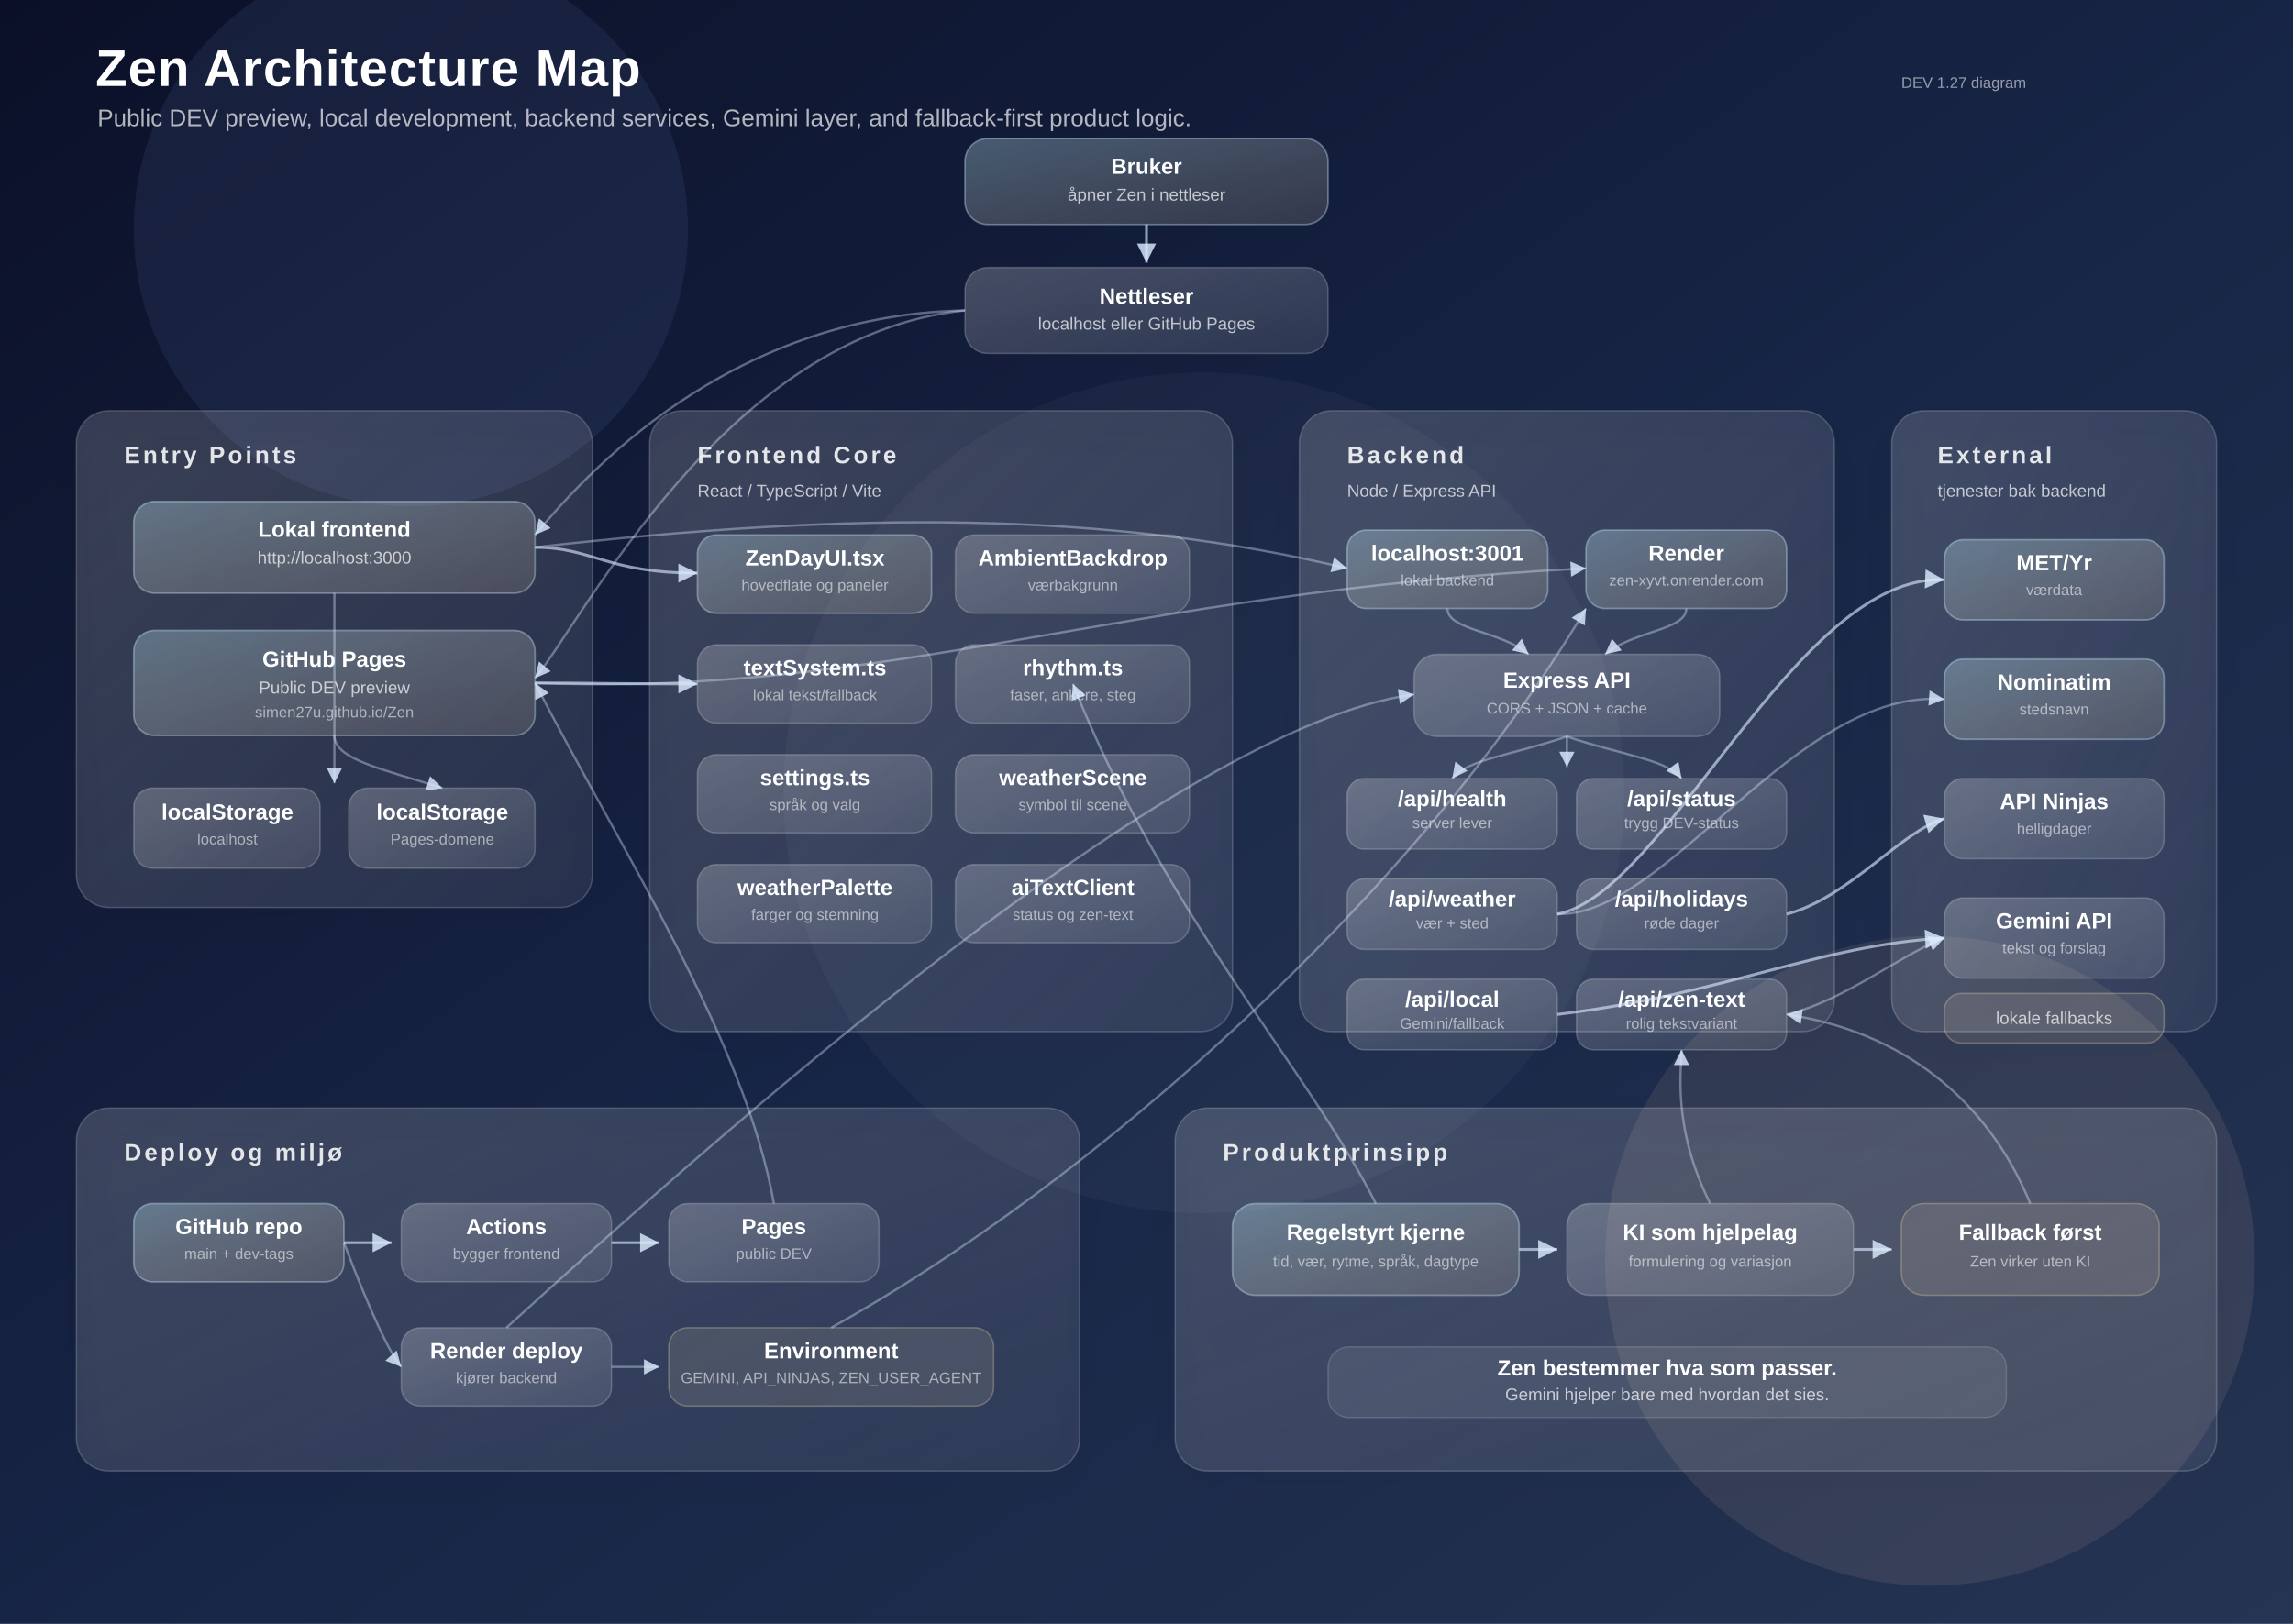
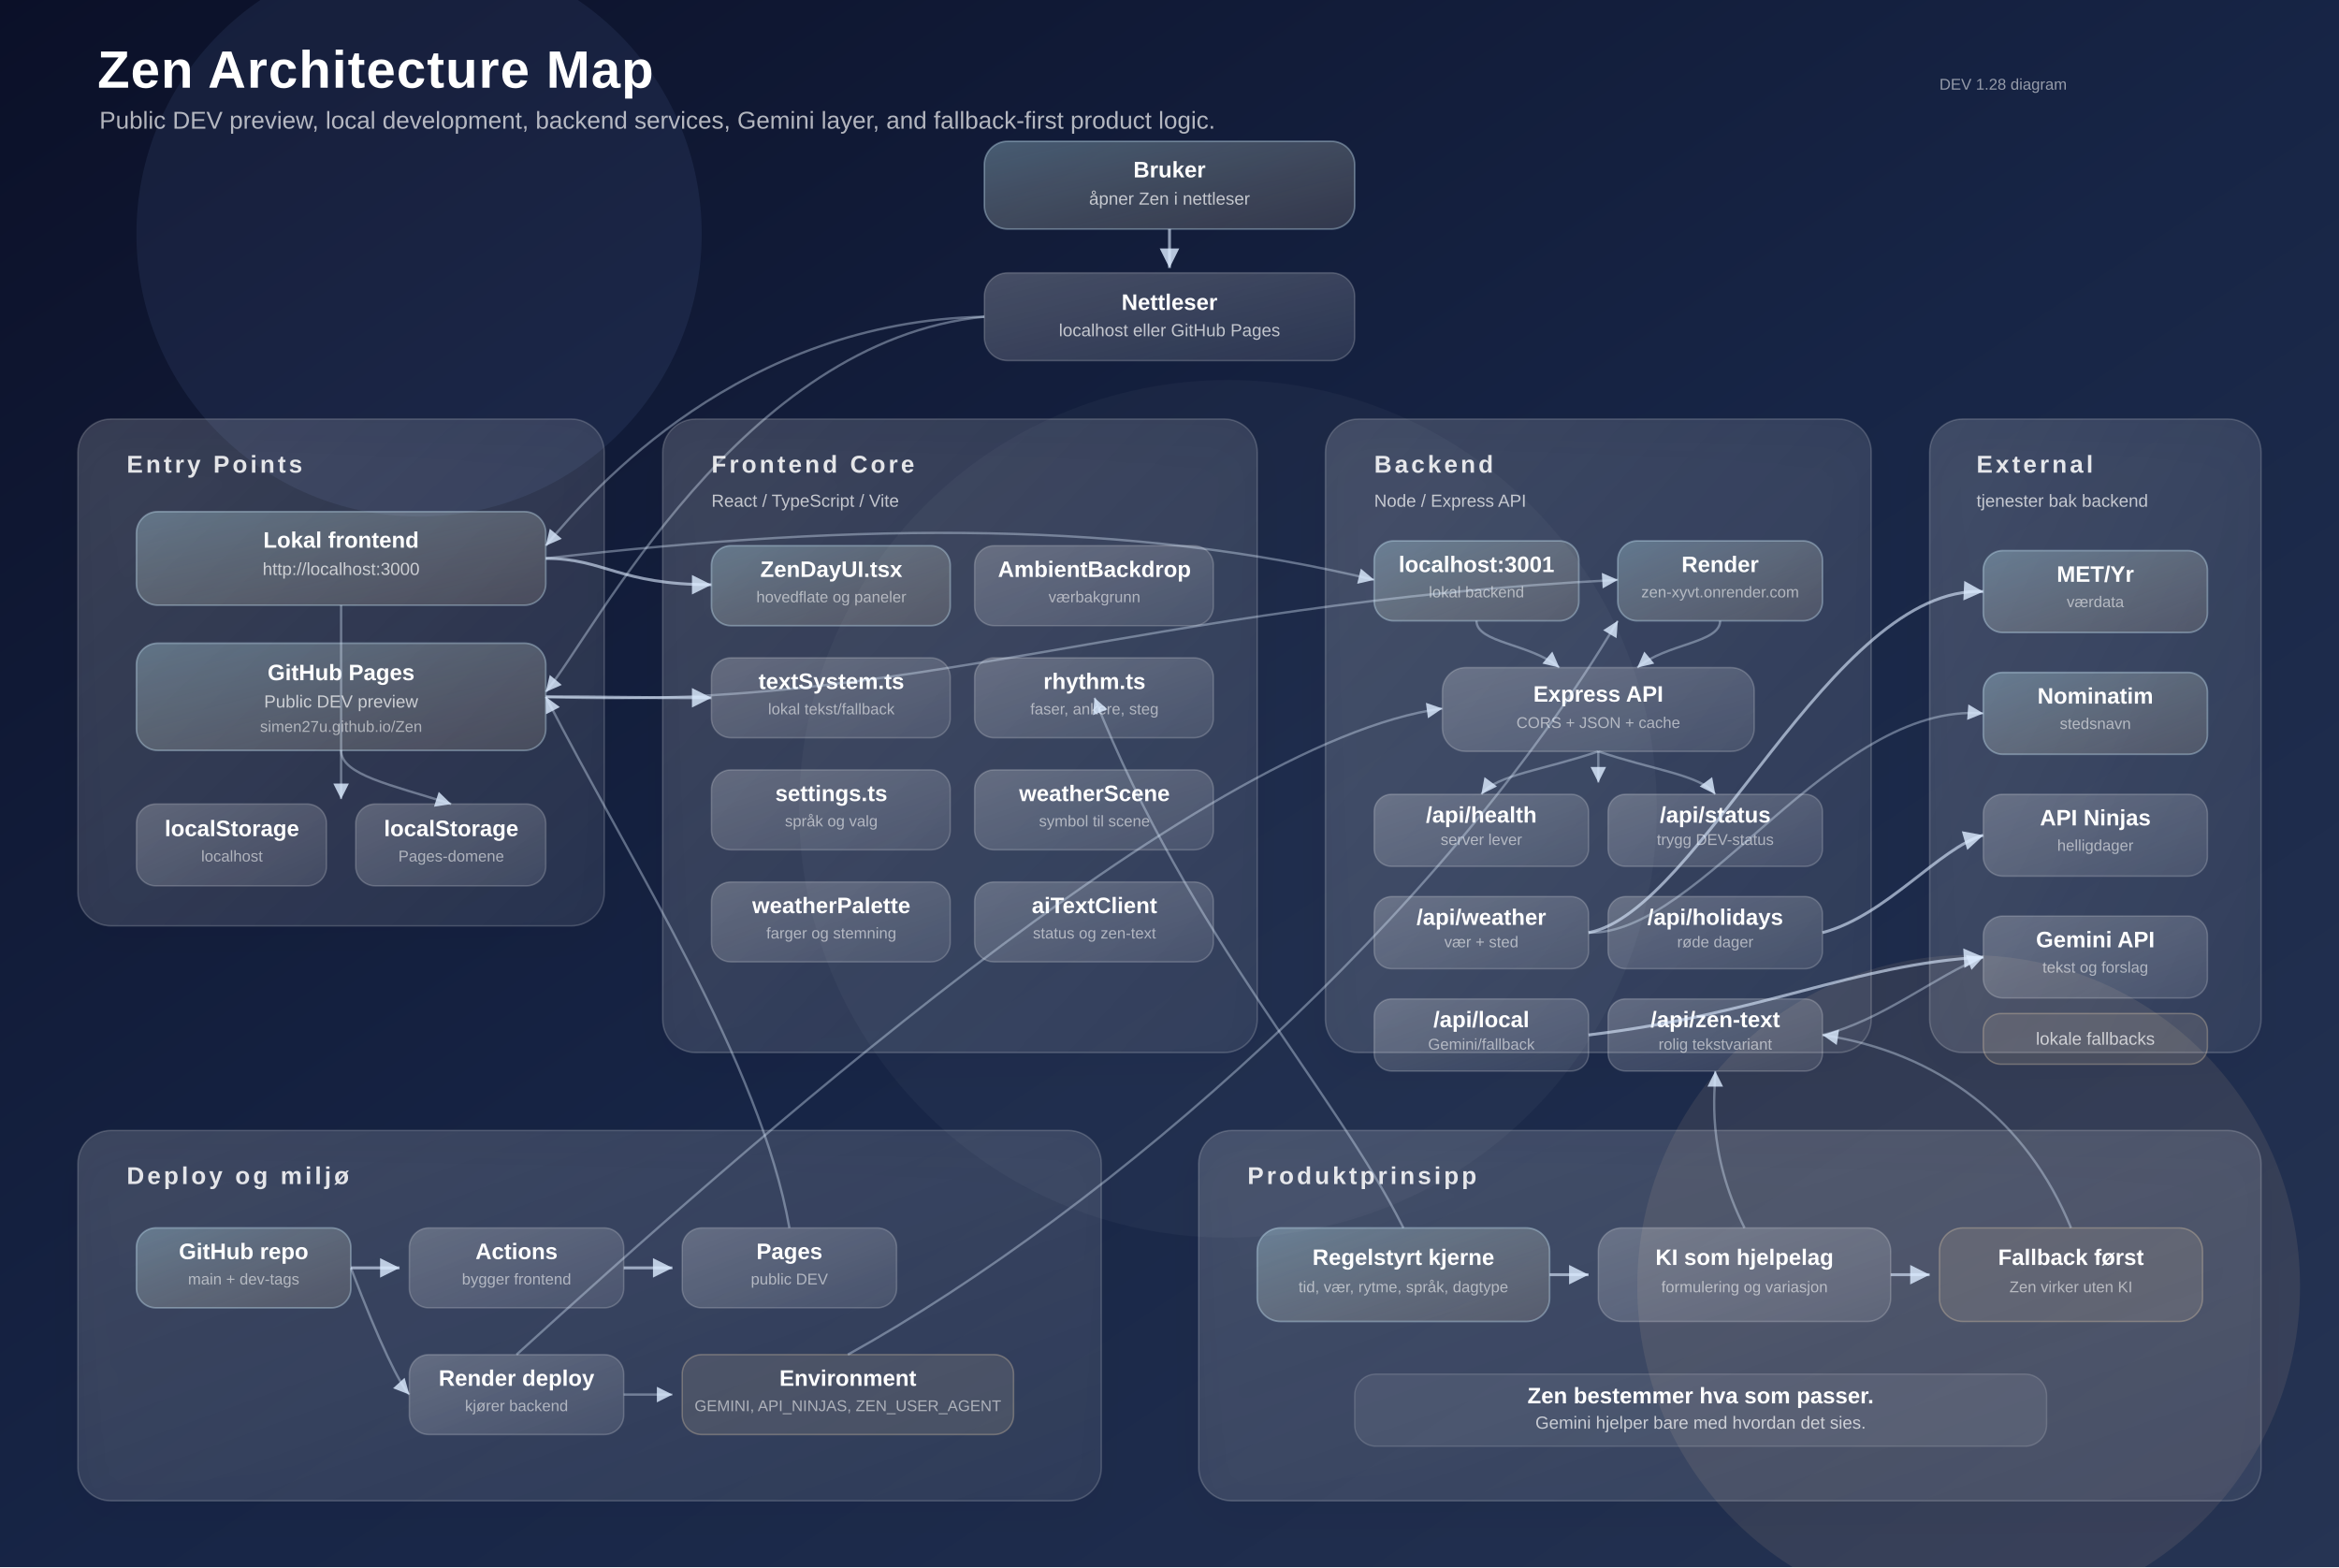
- <svg xmlns="http://www.w3.org/2000/svg" width="2400" height="1700" viewBox="0 0 2400 1700" role="img" aria-labelledby="title desc">
+ <svg xmlns="http://www.w3.org/2000/svg" width="2400" height="1608" viewBox="0 0 2400 1608" role="img" aria-labelledby="title desc">
  <defs>
    <linearGradient id="bg" x1="0" x2="1" y1="0" y2="1">
      <stop offset="0%" stop-color="#0b1028" />
      <stop offset="52%" stop-color="#172546" />
      <stop offset="100%" stop-color="#263453" />
    </linearGradient>
    <linearGradient id="panel" x1="0" x2="1" y1="0" y2="1">
      <stop offset="0%" stop-color="#ffffff" stop-opacity="0.16" />
      <stop offset="100%" stop-color="#ffffff" stop-opacity="0.07" />
    </linearGradient>
    <linearGradient id="node" x1="0" x2="1" y1="0" y2="1">
      <stop offset="0%" stop-color="#ffffff" stop-opacity="0.22" />
      <stop offset="100%" stop-color="#ffffff" stop-opacity="0.10" />
    </linearGradient>
    <linearGradient id="nodeAccent" x1="0" x2="1" y1="0" y2="1">
      <stop offset="0%" stop-color="#c5f4ff" stop-opacity="0.30" />
      <stop offset="100%" stop-color="#ffe2b8" stop-opacity="0.13" />
    </linearGradient>
    <filter id="shadow" x="-20%" y="-20%" width="140%" height="140%">
      <feDropShadow dx="0" dy="18" stdDeviation="22" flood-color="#000000" flood-opacity="0.26" />
    </filter>
    <marker id="arrow" viewBox="0 0 12 12" refX="10" refY="6" markerWidth="10" markerHeight="10" orient="auto-start-reverse">
      <path d="M2 2 L10 6 L2 10 Z" fill="#dbeafe" opacity="0.82" />
    </marker>
    <style>
      .title { fill: #ffffff; font: 700 54px Arial, sans-serif; letter-spacing: 0.02em; }
-       .subtitle { fill: rgba(255,255,255,0.68); font: 400 25px Arial, sans-serif; }
-       .panel-title { fill: rgba(255,255,255,0.86); font: 700 25px Arial, sans-serif; letter-spacing: 0.12em; text-transform: uppercase; }
+       .subtitle { fill: #ffffff; fill-opacity: 0.68; font: 400 25px Arial, sans-serif; }
+       .panel-title { fill: #ffffff; fill-opacity: 0.86; font: 700 25px Arial, sans-serif; letter-spacing: 0.12em; text-transform: uppercase; }
      .label { fill: #ffffff; font: 700 23px Arial, sans-serif; }
-       .small { fill: rgba(255,255,255,0.70); font: 400 18px Arial, sans-serif; }
-       .tiny { fill: rgba(255,255,255,0.55); font: 400 16px Arial, sans-serif; }
-       .pill { fill: rgba(255,255,255,0.08); stroke: rgba(255,255,255,0.15); stroke-width: 1.4; }
-       .panel { fill: url(#panel); stroke: rgba(255,255,255,0.18); stroke-width: 1.5; filter: url(#shadow); }
-       .node { fill: url(#node); stroke: rgba(255,255,255,0.20); stroke-width: 1.5; }
-       .accent { fill: url(#nodeAccent); stroke: rgba(210,240,255,0.36); stroke-width: 1.7; }
-       .fallback { fill: rgba(255,226,184,0.12); stroke: rgba(255,226,184,0.28); stroke-width: 1.5; }
-       .arrow { fill: none; stroke: rgba(219,234,254,0.62); stroke-width: 3; marker-end: url(#arrow); }
-       .soft-arrow { fill: none; stroke: rgba(219,234,254,0.38); stroke-width: 2.4; marker-end: url(#arrow); }
+       .small { fill: #ffffff; fill-opacity: 0.70; font: 400 18px Arial, sans-serif; }
+       .tiny { fill: #ffffff; fill-opacity: 0.55; font: 400 16px Arial, sans-serif; }
+       .pill { fill: #ffffff; fill-opacity: 0.08; stroke: #ffffff; stroke-opacity: 0.15; stroke-width: 1.4; }
+       .panel { fill: url(#panel); stroke: #ffffff; stroke-opacity: 0.18; stroke-width: 1.5; filter: url(#shadow); }
+       .node { fill: url(#node); stroke: #ffffff; stroke-opacity: 0.20; stroke-width: 1.5; }
+       .accent { fill: url(#nodeAccent); stroke: #d2f0ff; stroke-opacity: 0.36; stroke-width: 1.7; }
+       .fallback { fill: #ffe2b8; fill-opacity: 0.12; stroke: #ffe2b8; stroke-opacity: 0.28; stroke-width: 1.5; }
+       .arrow { fill: none; stroke: #dbeafe; stroke-opacity: 0.62; stroke-width: 3; marker-end: url(#arrow); }
+       .soft-arrow { fill: none; stroke: #dbeafe; stroke-opacity: 0.38; stroke-width: 2.4; marker-end: url(#arrow); }
    </style>
  </defs>
-   <rect width="2400" height="1700" fill="url(#bg)" />
+   <rect width="2400" height="1608" fill="url(#bg)" />
  <circle cx="430" cy="240" r="290" fill="#8fb8ff" opacity="0.08" />
  <circle cx="2020" cy="1320" r="340" fill="#ffd4aa" opacity="0.09" />
  <circle cx="1260" cy="830" r="440" fill="#ffffff" opacity="0.035" />
  <text x="100" y="90" class="title">Zen Architecture Map</text>
  <text x="102" y="132" class="subtitle">Public DEV preview, local development, backend services, Gemini layer, and fallback-first product logic.</text>
-   <text x="1990" y="92" class="tiny">DEV 1.27 diagram</text>
+   <text x="1990" y="92" class="tiny">DEV 1.28 diagram</text>
  <rect x="1010" y="145" width="380" height="90" rx="24" class="accent" />
  <text x="1200" y="182" text-anchor="middle" class="label">Bruker</text>
  <text x="1200" y="210" text-anchor="middle" class="small">åpner Zen i nettleser</text>
  <rect x="1010" y="280" width="380" height="90" rx="24" class="node" />
  <text x="1200" y="318" text-anchor="middle" class="label">Nettleser</text>
  <text x="1200" y="345" text-anchor="middle" class="small">localhost eller GitHub Pages</text>
  <path d="M1200 235 V275" class="arrow" />
  <rect x="80" y="430" width="540" height="520" rx="34" class="panel" />
  <text x="130" y="485" class="panel-title">Entry Points</text>
  <rect x="140" y="525" width="420" height="96" rx="22" class="accent" />
  <text x="350" y="562" text-anchor="middle" class="label">Lokal frontend</text>
  <text x="350" y="590" text-anchor="middle" class="small">http://localhost:3000</text>
  <rect x="140" y="660" width="420" height="110" rx="22" class="accent" />
  <text x="350" y="698" text-anchor="middle" class="label">GitHub Pages</text>
  <text x="350" y="726" text-anchor="middle" class="small">Public DEV preview</text>
  <text x="350" y="751" text-anchor="middle" class="tiny">simen27u.github.io/Zen</text>
  <rect x="140" y="825" width="195" height="84" rx="20" class="node" />
  <text x="238" y="858" text-anchor="middle" class="label">localStorage</text>
  <text x="238" y="884" text-anchor="middle" class="tiny">localhost</text>
  <rect x="365" y="825" width="195" height="84" rx="20" class="node" />
  <text x="463" y="858" text-anchor="middle" class="label">localStorage</text>
  <text x="463" y="884" text-anchor="middle" class="tiny">Pages-domene</text>
  <path d="M1010 325 C760 330, 610 500, 560 560" class="soft-arrow" />
  <path d="M1010 325 C760 350, 610 650, 560 710" class="soft-arrow" />
  <path d="M350 621 V820" class="soft-arrow" />
  <path d="M350 770 C350 795, 400 805, 463 825" class="soft-arrow" />
  <rect x="680" y="430" width="610" height="650" rx="34" class="panel" />
  <text x="730" y="485" class="panel-title">Frontend Core</text>
  <text x="730" y="520" class="small">React / TypeScript / Vite</text>
  <rect x="730" y="560" width="245" height="82" rx="20" class="accent" />
  <text x="853" y="592" text-anchor="middle" class="label">ZenDayUI.tsx</text>
  <text x="853" y="618" text-anchor="middle" class="tiny">hovedflate og paneler</text>
  <rect x="1000" y="560" width="245" height="82" rx="20" class="node" />
  <text x="1123" y="592" text-anchor="middle" class="label">AmbientBackdrop</text>
  <text x="1123" y="618" text-anchor="middle" class="tiny">værbakgrunn</text>
  <rect x="730" y="675" width="245" height="82" rx="20" class="node" />
  <text x="853" y="707" text-anchor="middle" class="label">textSystem.ts</text>
  <text x="853" y="733" text-anchor="middle" class="tiny">lokal tekst/fallback</text>
  <rect x="1000" y="675" width="245" height="82" rx="20" class="node" />
  <text x="1123" y="707" text-anchor="middle" class="label">rhythm.ts</text>
  <text x="1123" y="733" text-anchor="middle" class="tiny">faser, ankere, steg</text>
  <rect x="730" y="790" width="245" height="82" rx="20" class="node" />
  <text x="853" y="822" text-anchor="middle" class="label">settings.ts</text>
  <text x="853" y="848" text-anchor="middle" class="tiny">språk og valg</text>
  <rect x="1000" y="790" width="245" height="82" rx="20" class="node" />
  <text x="1123" y="822" text-anchor="middle" class="label">weatherScene</text>
  <text x="1123" y="848" text-anchor="middle" class="tiny">symbol til scene</text>
  <rect x="730" y="905" width="245" height="82" rx="20" class="node" />
  <text x="853" y="937" text-anchor="middle" class="label">weatherPalette</text>
  <text x="853" y="963" text-anchor="middle" class="tiny">farger og stemning</text>
  <rect x="1000" y="905" width="245" height="82" rx="20" class="node" />
  <text x="1123" y="937" text-anchor="middle" class="label">aiTextClient</text>
  <text x="1123" y="963" text-anchor="middle" class="tiny">status og zen-text</text>
  <path d="M560 573 C620 573, 635 600, 730 600" class="arrow" />
  <path d="M560 715 C625 715, 635 716, 730 716" class="arrow" />
  <rect x="1360" y="430" width="560" height="650" rx="34" class="panel" />
  <text x="1410" y="485" class="panel-title">Backend</text>
  <text x="1410" y="520" class="small">Node / Express API</text>
  <rect x="1410" y="555" width="210" height="82" rx="20" class="accent" />
  <text x="1515" y="587" text-anchor="middle" class="label">localhost:3001</text>
  <text x="1515" y="613" text-anchor="middle" class="tiny">lokal backend</text>
  <rect x="1660" y="555" width="210" height="82" rx="20" class="accent" />
  <text x="1765" y="587" text-anchor="middle" class="label">Render</text>
  <text x="1765" y="613" text-anchor="middle" class="tiny">zen-xyvt.onrender.com</text>
  <rect x="1480" y="685" width="320" height="86" rx="24" class="node" />
  <text x="1640" y="720" text-anchor="middle" class="label">Express API</text>
  <text x="1640" y="747" text-anchor="middle" class="tiny">CORS + JSON + cache</text>
  <path d="M1515 637 C1515 660, 1570 660, 1600 685" class="soft-arrow" />
  <path d="M1765 637 C1765 660, 1710 660, 1680 685" class="soft-arrow" />
  <path d="M560 573 C890 535, 1160 535, 1410 595" class="soft-arrow" />
  <path d="M560 715 C930 730, 1170 620, 1660 595" class="soft-arrow" />
  <rect x="1410" y="815" width="220" height="74" rx="18" class="node" />
  <text x="1520" y="844" text-anchor="middle" class="label">/api/health</text>
  <text x="1520" y="867" text-anchor="middle" class="tiny">server lever</text>
  <rect x="1650" y="815" width="220" height="74" rx="18" class="node" />
  <text x="1760" y="844" text-anchor="middle" class="label">/api/status</text>
  <text x="1760" y="867" text-anchor="middle" class="tiny">trygg DEV-status</text>
  <rect x="1410" y="920" width="220" height="74" rx="18" class="node" />
  <text x="1520" y="949" text-anchor="middle" class="label">/api/weather</text>
  <text x="1520" y="972" text-anchor="middle" class="tiny">vær + sted</text>
  <rect x="1650" y="920" width="220" height="74" rx="18" class="node" />
  <text x="1760" y="949" text-anchor="middle" class="label">/api/holidays</text>
  <text x="1760" y="972" text-anchor="middle" class="tiny">røde dager</text>
  <rect x="1410" y="1025" width="220" height="74" rx="18" class="node" />
  <text x="1520" y="1054" text-anchor="middle" class="label">/api/local</text>
  <text x="1520" y="1077" text-anchor="middle" class="tiny">Gemini/fallback</text>
  <rect x="1650" y="1025" width="220" height="74" rx="18" class="node" />
  <text x="1760" y="1054" text-anchor="middle" class="label">/api/zen-text</text>
  <text x="1760" y="1077" text-anchor="middle" class="tiny">rolig tekstvariant</text>
  <path d="M1640 771 V803" class="soft-arrow" />
  <path d="M1640 771 C1585 790, 1535 795, 1520 815" class="soft-arrow" />
  <path d="M1640 771 C1695 790, 1745 795, 1760 815" class="soft-arrow" />
  <rect x="1980" y="430" width="340" height="650" rx="34" class="panel" />
  <text x="2028" y="485" class="panel-title">External</text>
  <text x="2028" y="520" class="small">tjenester bak backend</text>
  <rect x="2035" y="565" width="230" height="84" rx="20" class="accent" />
  <text x="2150" y="597" text-anchor="middle" class="label">MET/Yr</text>
  <text x="2150" y="623" text-anchor="middle" class="tiny">værdata</text>
  <rect x="2035" y="690" width="230" height="84" rx="20" class="accent" />
  <text x="2150" y="722" text-anchor="middle" class="label">Nominatim</text>
  <text x="2150" y="748" text-anchor="middle" class="tiny">stedsnavn</text>
  <rect x="2035" y="815" width="230" height="84" rx="20" class="node" />
  <text x="2150" y="847" text-anchor="middle" class="label">API Ninjas</text>
  <text x="2150" y="873" text-anchor="middle" class="tiny">helligdager</text>
  <rect x="2035" y="940" width="230" height="84" rx="20" class="node" />
  <text x="2150" y="972" text-anchor="middle" class="label">Gemini API</text>
  <text x="2150" y="998" text-anchor="middle" class="tiny">tekst og forslag</text>
  <rect x="2035" y="1040" width="230" height="52" rx="18" class="fallback" />
  <text x="2150" y="1072" text-anchor="middle" class="small">lokale fallbacks</text>
  <path d="M1630 957 C1745 935, 1880 600, 2035 607" class="arrow" />
  <path d="M1630 957 C1745 960, 1880 720, 2035 732" class="soft-arrow" />
  <path d="M1870 957 C1935 940, 1990 870, 2035 857" class="arrow" />
  <path d="M1630 1062 C1810 1040, 1900 990, 2035 982" class="arrow" />
  <path d="M1870 1062 C1930 1048, 1988 1000, 2035 982" class="soft-arrow" />
  <rect x="80" y="1160" width="1050" height="380" rx="34" class="panel" />
  <text x="130" y="1215" class="panel-title">Deploy og miljø</text>
  <rect x="140" y="1260" width="220" height="82" rx="20" class="accent" />
  <text x="250" y="1292" text-anchor="middle" class="label">GitHub repo</text>
  <text x="250" y="1318" text-anchor="middle" class="tiny">main + dev-tags</text>
  <rect x="420" y="1260" width="220" height="82" rx="20" class="node" />
  <text x="530" y="1292" text-anchor="middle" class="label">Actions</text>
  <text x="530" y="1318" text-anchor="middle" class="tiny">bygger frontend</text>
  <rect x="700" y="1260" width="220" height="82" rx="20" class="node" />
  <text x="810" y="1292" text-anchor="middle" class="label">Pages</text>
  <text x="810" y="1318" text-anchor="middle" class="tiny">public DEV</text>
  <rect x="420" y="1390" width="220" height="82" rx="20" class="node" />
  <text x="530" y="1422" text-anchor="middle" class="label">Render deploy</text>
  <text x="530" y="1448" text-anchor="middle" class="tiny">kjører backend</text>
  <rect x="700" y="1390" width="340" height="82" rx="20" class="fallback" />
  <text x="870" y="1422" text-anchor="middle" class="label">Environment</text>
  <text x="870" y="1448" text-anchor="middle" class="tiny">GEMINI, API_NINJAS, ZEN_USER_AGENT</text>
  <path d="M360 1301 H410" class="arrow" />
  <path d="M640 1301 H690" class="arrow" />
  <path d="M360 1301 C390 1380, 410 1420, 420 1431" class="soft-arrow" />
  <path d="M640 1431 H690" class="soft-arrow" />
  <path d="M810 1260 C780 1090, 650 890, 560 715" class="soft-arrow" />
  <path d="M530 1390 C750 1190, 1230 760, 1480 727" class="soft-arrow" />
  <path d="M870 1390 C1140 1240, 1480 940, 1660 637" class="soft-arrow" />
  <rect x="1230" y="1160" width="1090" height="380" rx="34" class="panel" />
  <text x="1280" y="1215" class="panel-title">Produktprinsipp</text>
  <rect x="1290" y="1260" width="300" height="96" rx="24" class="accent" />
  <text x="1440" y="1298" text-anchor="middle" class="label">Regelstyrt kjerne</text>
  <text x="1440" y="1326" text-anchor="middle" class="tiny">tid, vær, rytme, språk, dagtype</text>
  <rect x="1640" y="1260" width="300" height="96" rx="24" class="node" />
  <text x="1790" y="1298" text-anchor="middle" class="label">KI som hjelpelag</text>
  <text x="1790" y="1326" text-anchor="middle" class="tiny">formulering og variasjon</text>
  <rect x="1990" y="1260" width="270" height="96" rx="24" class="fallback" />
  <text x="2125" y="1298" text-anchor="middle" class="label">Fallback først</text>
  <text x="2125" y="1326" text-anchor="middle" class="tiny">Zen virker uten KI</text>
  <rect x="1390" y="1410" width="710" height="74" rx="22" class="pill" />
  <text x="1745" y="1440" text-anchor="middle" class="label">Zen bestemmer hva som passer.</text>
  <text x="1745" y="1466" text-anchor="middle" class="small">Gemini hjelper bare med hvordan det sies.</text>
  <path d="M1590 1308 H1630" class="arrow" />
  <path d="M1940 1308 H1980" class="arrow" />
  <path d="M1440 1260 C1370 1120, 1220 960, 1123 716" class="soft-arrow" />
  <path d="M1790 1260 C1750 1180, 1760 1120, 1760 1099" class="soft-arrow" />
  <path d="M2125 1260 C2080 1150, 1990 1080, 1870 1062" class="soft-arrow" />
</svg>
